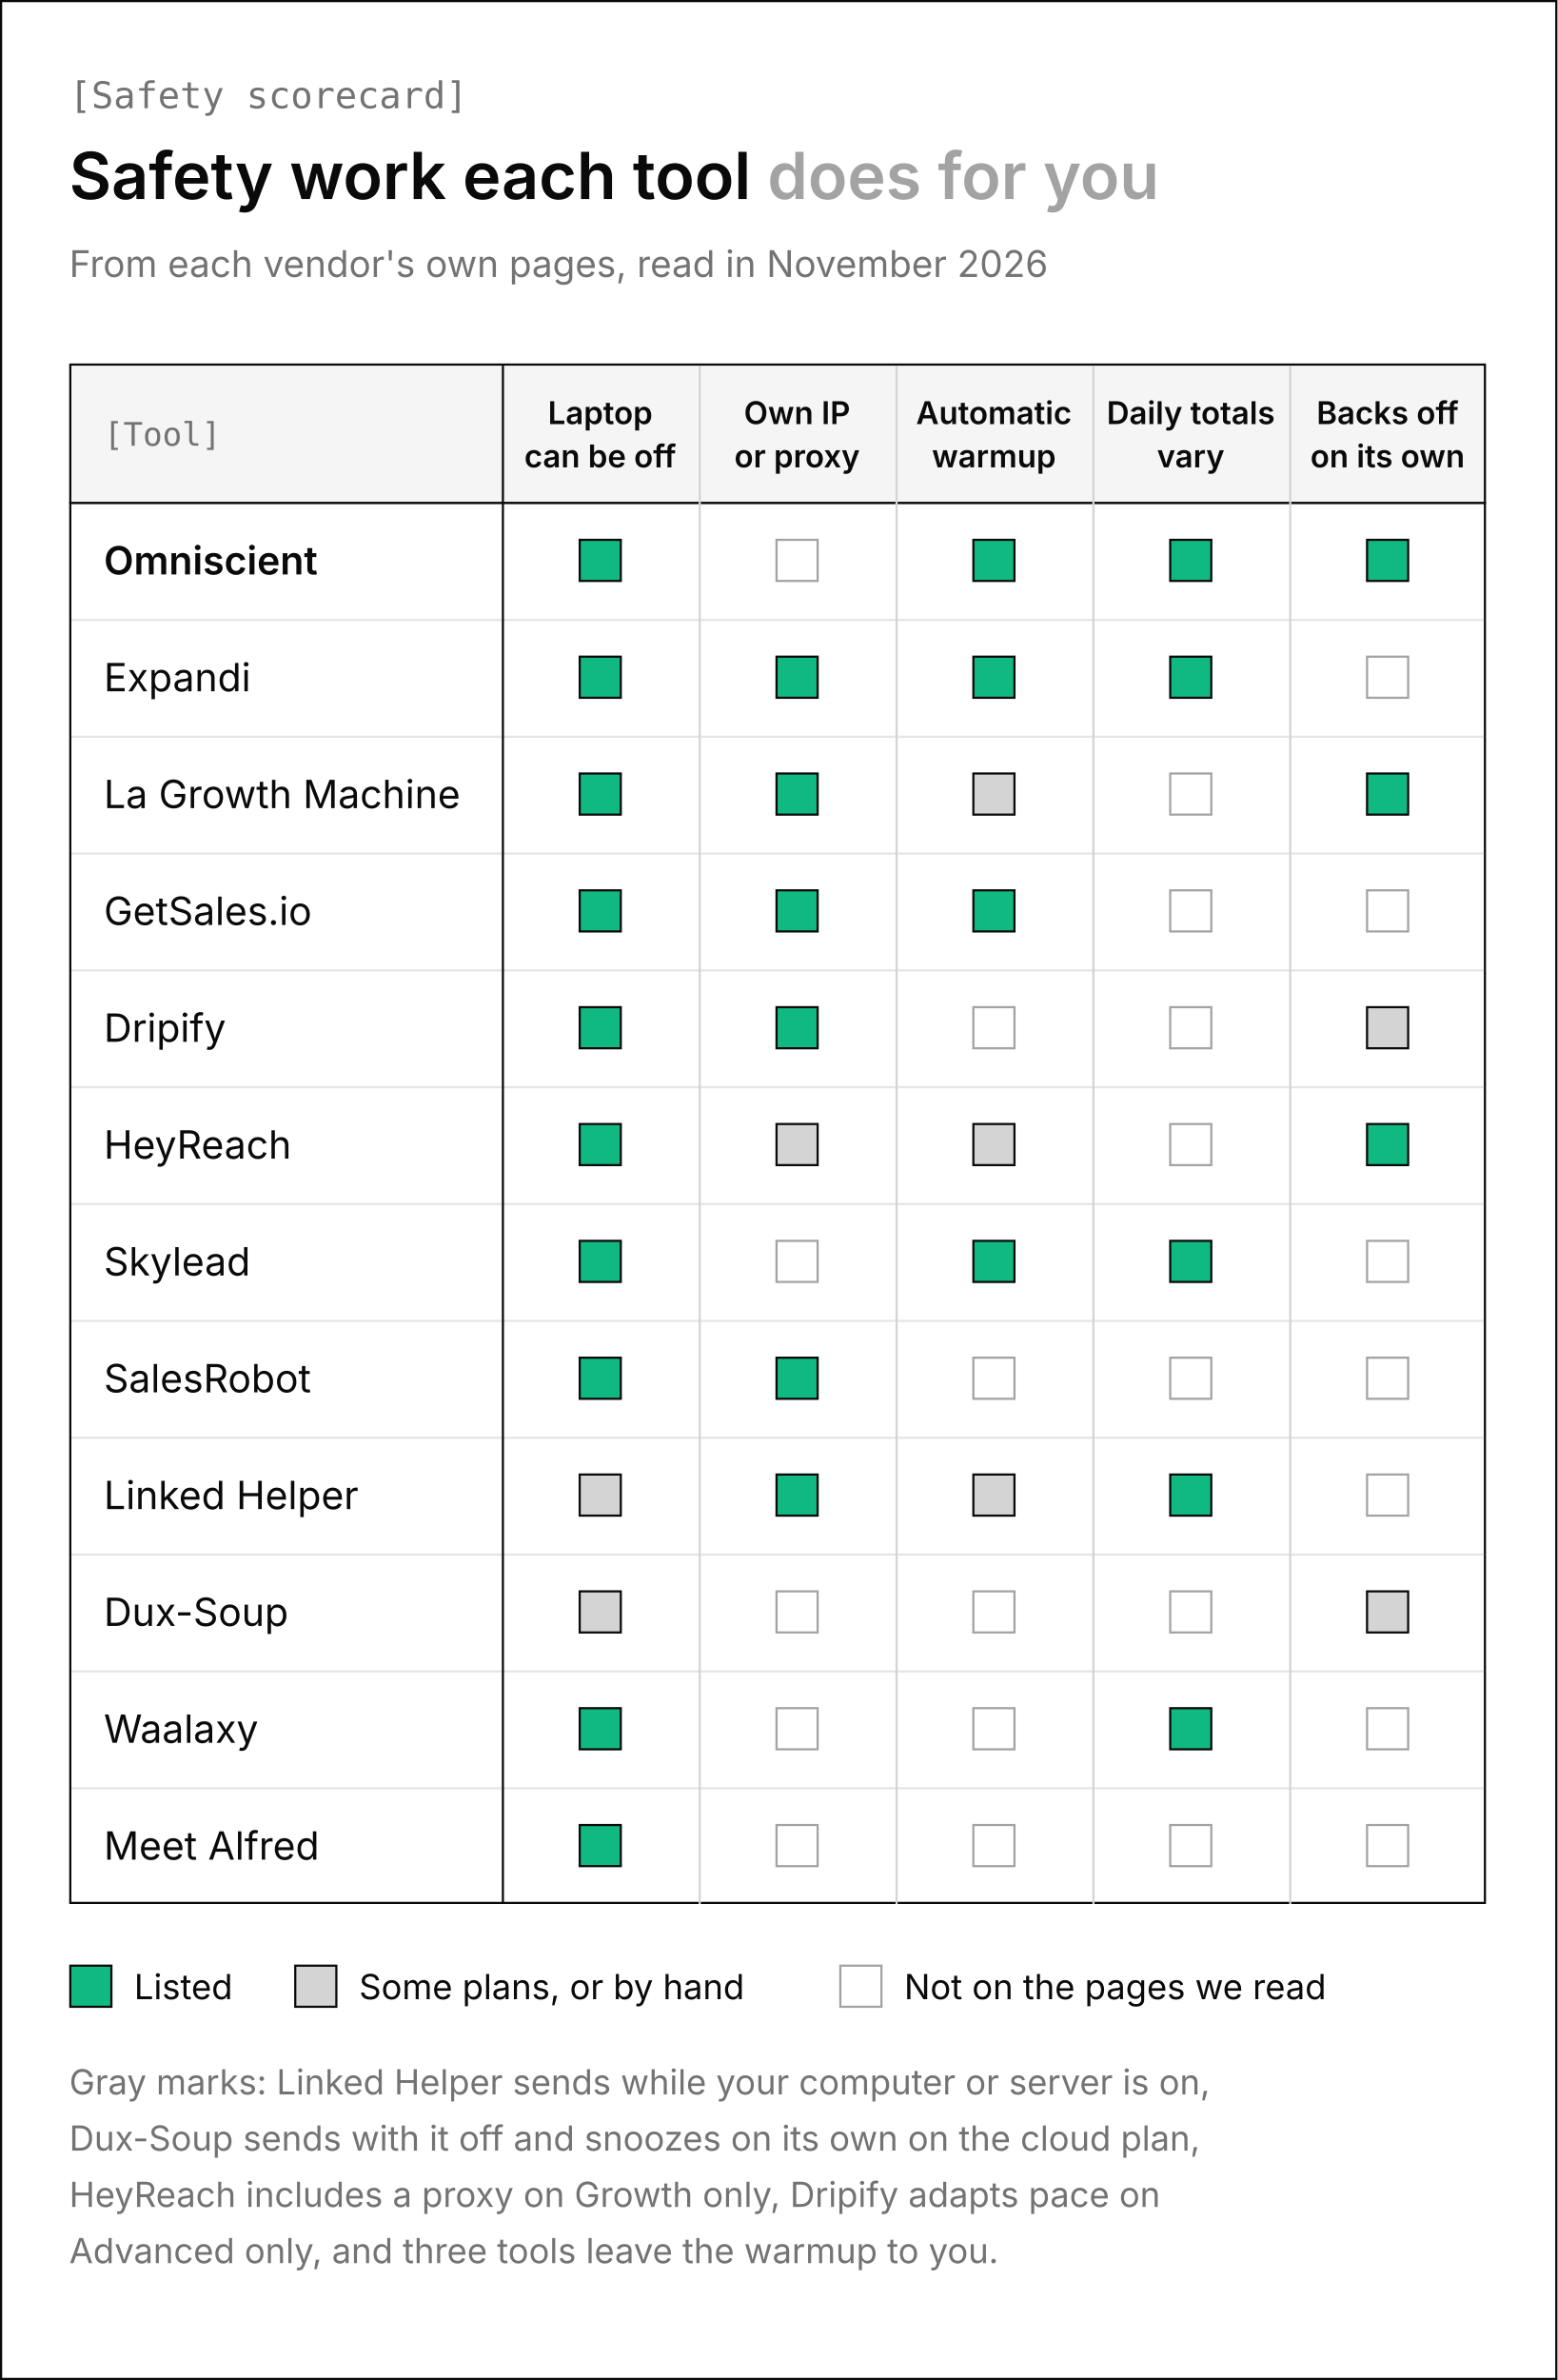
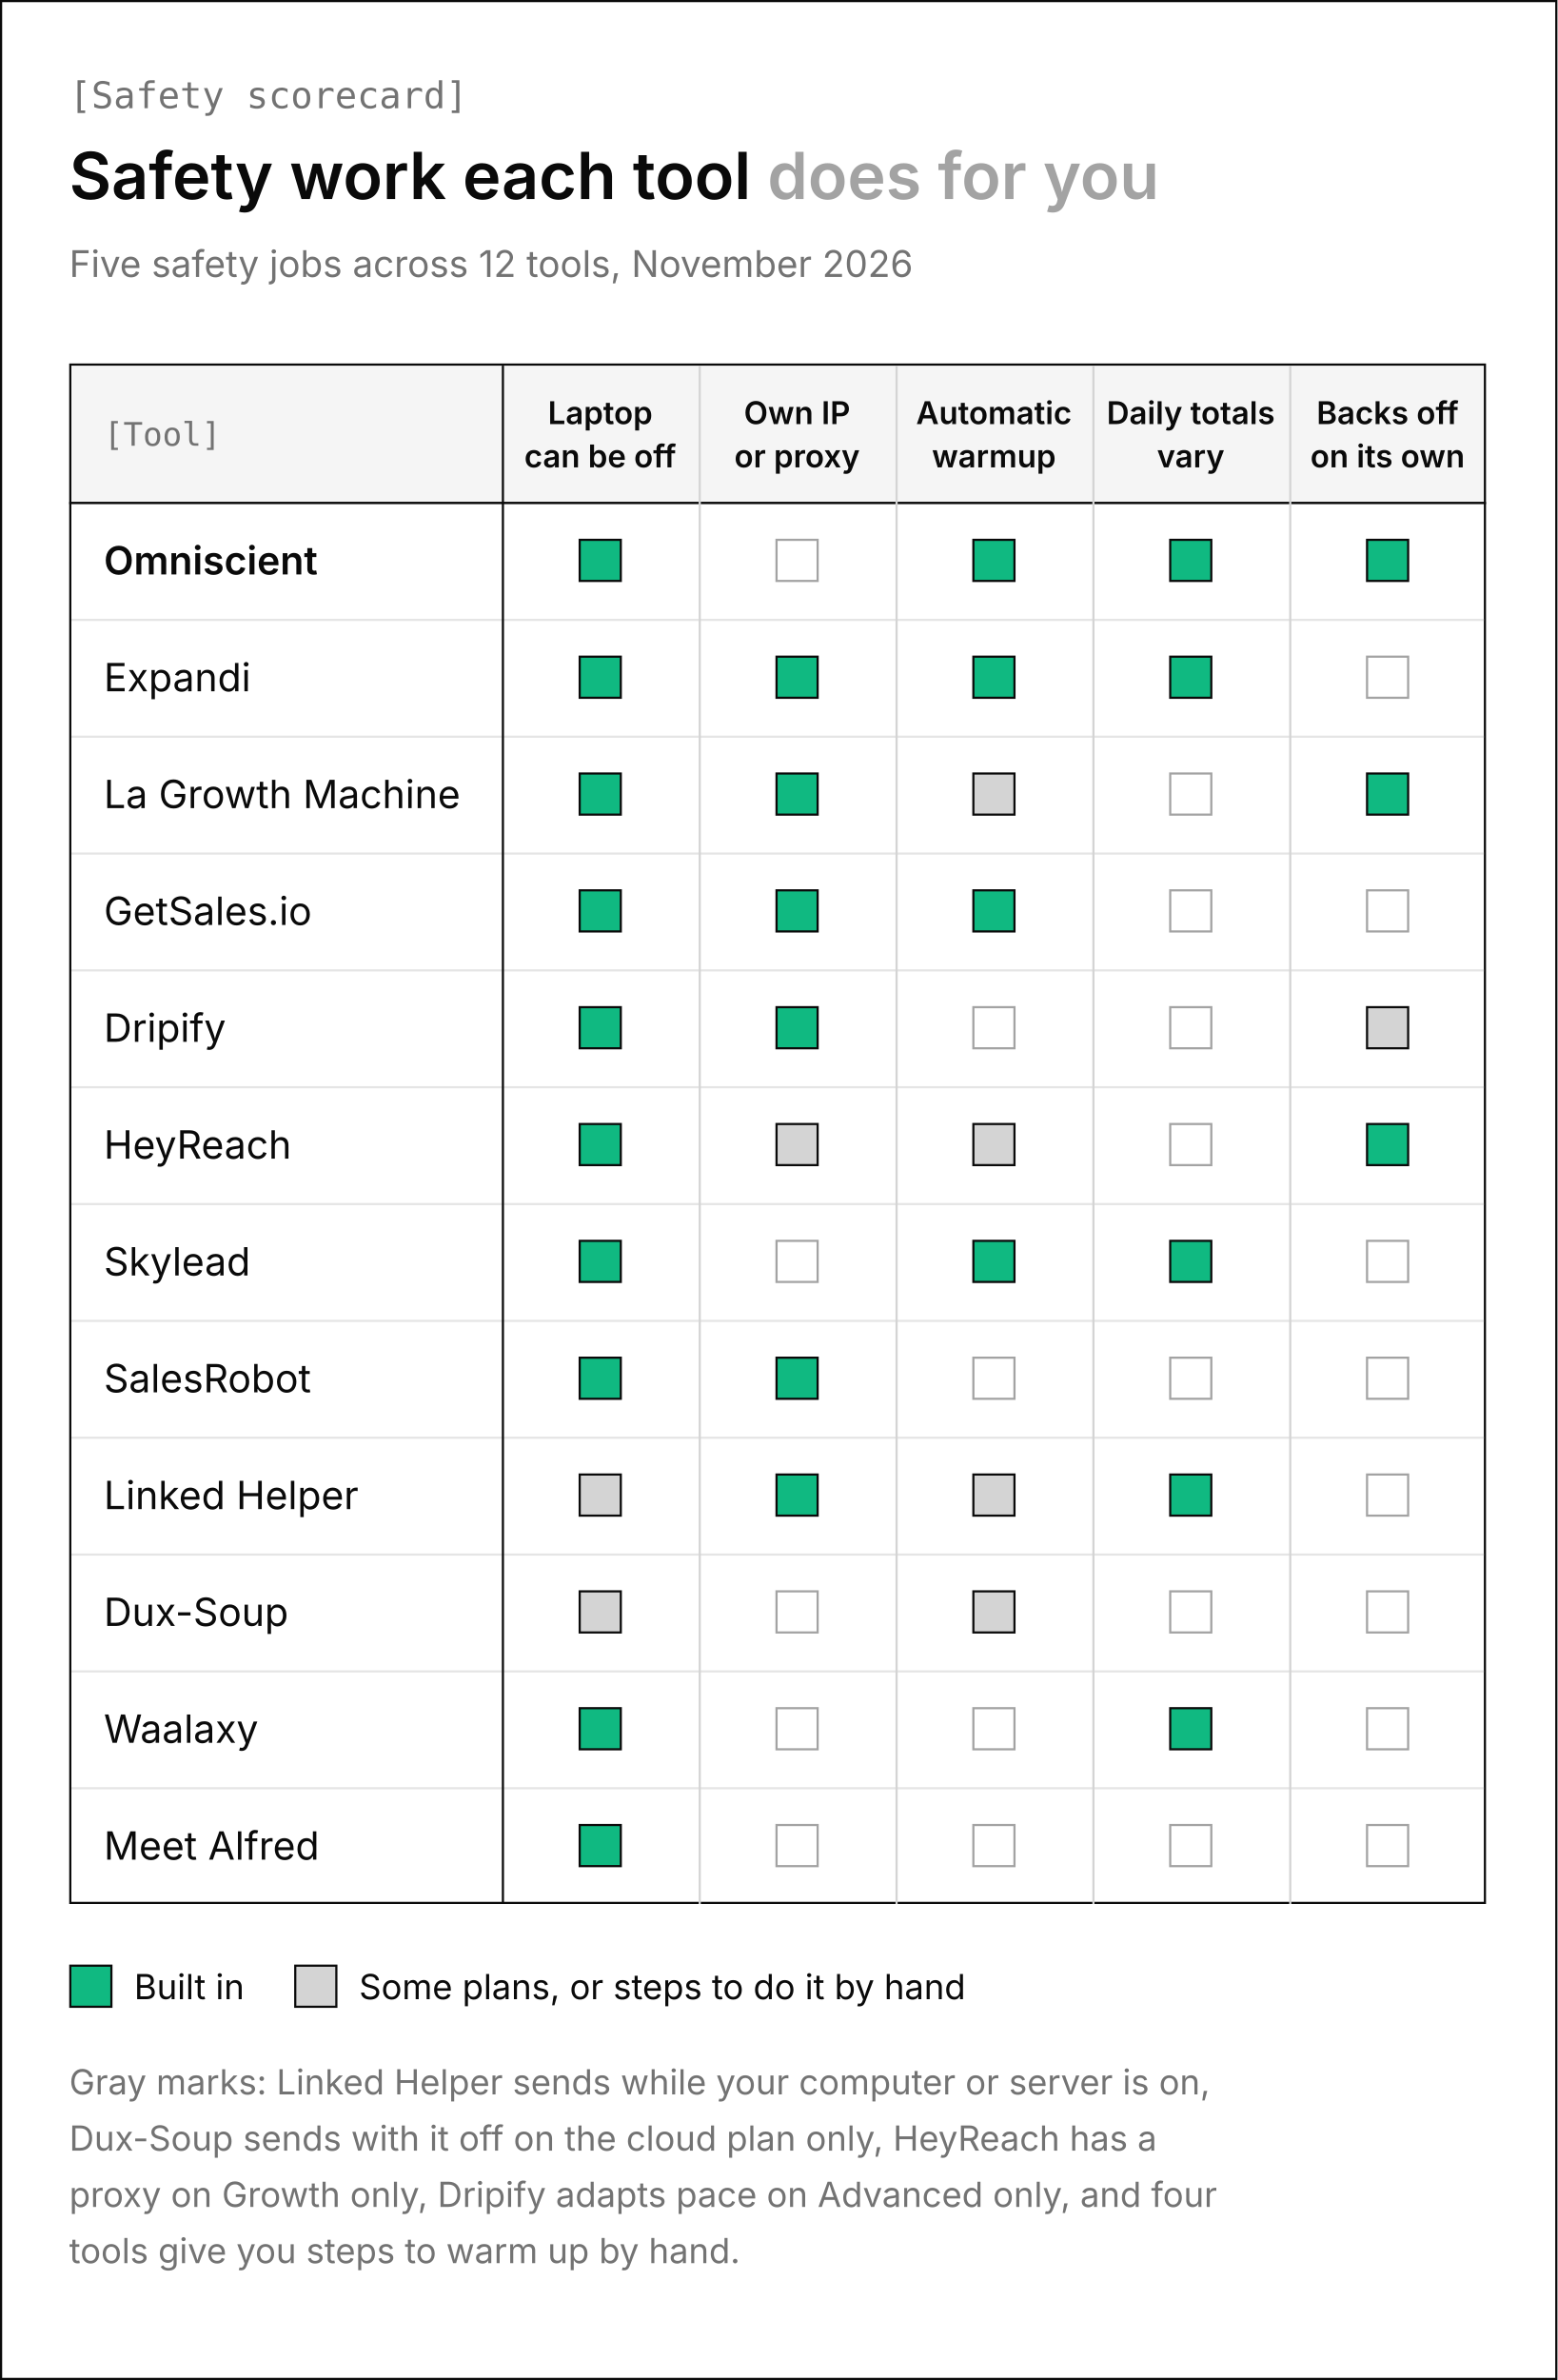
<svg xmlns="http://www.w3.org/2000/svg" viewBox="0 0 720 1100" width="720" height="1100" role="img" aria-labelledby="t d" font-family="Inter, system-ui, sans-serif">
  <rect width="720" height="1100" fill="#ffffff" />
  <rect x="0.5" y="0.5" width="719" height="1099" fill="none" stroke="#0a0a0a" />
  <text x="32" y="50" font-family="Geist Mono, ui-monospace, monospace" font-size="17" fill="#737373">[Safety scorecard]</text>
  <text x="32" y="92" font-size="30" font-weight="600" fill="#0a0a0a">Safety work each tool <tspan fill="#a3a3a3">does for you</tspan>
  </text>
-   <text x="32" y="128" font-size="17" fill="#737373">From each vendor's own pages, read in November 2026</text>
+   <text x="32" y="128" font-size="17" fill="#737373">Five safety jobs across 12 tools, November 2026</text>
  <rect x="32.5" y="168.5" width="654" height="64" fill="#f5f5f5" stroke="#0a0a0a" />
  <text x="48" y="206" font-family="Geist Mono, ui-monospace, monospace" font-size="15" fill="#737373">[Tool]</text>
  <text x="277.5" y="196" text-anchor="middle" font-size="14.5" font-weight="600" fill="#0a0a0a">Laptop</text>
  <text x="277.5" y="216" text-anchor="middle" font-size="14.5" font-weight="600" fill="#0a0a0a">can be off</text>
  <text x="368.5" y="196" text-anchor="middle" font-size="14.5" font-weight="600" fill="#0a0a0a">Own IP</text>
  <text x="368.5" y="216" text-anchor="middle" font-size="14.5" font-weight="600" fill="#0a0a0a">or proxy</text>
  <text x="459.5" y="196" text-anchor="middle" font-size="14.5" font-weight="600" fill="#0a0a0a">Automatic</text>
  <text x="459.5" y="216" text-anchor="middle" font-size="14.5" font-weight="600" fill="#0a0a0a">warmup</text>
  <text x="550.5" y="196" text-anchor="middle" font-size="14.5" font-weight="600" fill="#0a0a0a">Daily totals</text>
  <text x="550.5" y="216" text-anchor="middle" font-size="14.5" font-weight="600" fill="#0a0a0a">vary</text>
  <text x="641.5" y="196" text-anchor="middle" font-size="14.5" font-weight="600" fill="#0a0a0a">Backs off</text>
  <text x="641.5" y="216" text-anchor="middle" font-size="14.5" font-weight="600" fill="#0a0a0a">on its own</text>
  <rect x="32.5" y="232.5" width="654" height="647" fill="#ffffff" stroke="#0a0a0a" />
  <text x="48" y="265.5" font-size="18" fill="#0a0a0a" font-weight="600">Omniscient</text>
  <rect x="268.0" y="249.5" width="19" height="19" fill="#10b981" stroke="#0a0a0a" />
  <rect x="359.0" y="249.5" width="19" height="19" fill="#ffffff" stroke="#a3a3a3" />
  <rect x="450.0" y="249.5" width="19" height="19" fill="#10b981" stroke="#0a0a0a" />
  <rect x="541.0" y="249.5" width="19" height="19" fill="#10b981" stroke="#0a0a0a" />
  <rect x="632.0" y="249.5" width="19" height="19" fill="#10b981" stroke="#0a0a0a" />
  <line x1="33" x2="686" y1="286.5" y2="286.5" stroke="#e5e5e5" />
  <text x="48" y="319.5" font-size="18" fill="#0a0a0a">Expandi</text>
  <rect x="268.0" y="303.5" width="19" height="19" fill="#10b981" stroke="#0a0a0a" />
  <rect x="359.0" y="303.5" width="19" height="19" fill="#10b981" stroke="#0a0a0a" />
  <rect x="450.0" y="303.5" width="19" height="19" fill="#10b981" stroke="#0a0a0a" />
  <rect x="541.0" y="303.5" width="19" height="19" fill="#10b981" stroke="#0a0a0a" />
  <rect x="632.0" y="303.5" width="19" height="19" fill="#ffffff" stroke="#a3a3a3" />
  <line x1="33" x2="686" y1="340.5" y2="340.5" stroke="#e5e5e5" />
  <text x="48" y="373.5" font-size="18" fill="#0a0a0a">La Growth Machine</text>
  <rect x="268.0" y="357.5" width="19" height="19" fill="#10b981" stroke="#0a0a0a" />
  <rect x="359.0" y="357.5" width="19" height="19" fill="#10b981" stroke="#0a0a0a" />
  <rect x="450.0" y="357.5" width="19" height="19" fill="#d4d4d4" stroke="#0a0a0a" />
  <rect x="541.0" y="357.5" width="19" height="19" fill="#ffffff" stroke="#a3a3a3" />
  <rect x="632.0" y="357.5" width="19" height="19" fill="#10b981" stroke="#0a0a0a" />
  <line x1="33" x2="686" y1="394.5" y2="394.5" stroke="#e5e5e5" />
  <text x="48" y="427.5" font-size="18" fill="#0a0a0a">GetSales.io</text>
  <rect x="268.0" y="411.5" width="19" height="19" fill="#10b981" stroke="#0a0a0a" />
  <rect x="359.0" y="411.5" width="19" height="19" fill="#10b981" stroke="#0a0a0a" />
  <rect x="450.0" y="411.5" width="19" height="19" fill="#10b981" stroke="#0a0a0a" />
  <rect x="541.0" y="411.5" width="19" height="19" fill="#ffffff" stroke="#a3a3a3" />
  <rect x="632.0" y="411.5" width="19" height="19" fill="#ffffff" stroke="#a3a3a3" />
  <line x1="33" x2="686" y1="448.5" y2="448.5" stroke="#e5e5e5" />
  <text x="48" y="481.5" font-size="18" fill="#0a0a0a">Dripify</text>
  <rect x="268.0" y="465.5" width="19" height="19" fill="#10b981" stroke="#0a0a0a" />
  <rect x="359.0" y="465.5" width="19" height="19" fill="#10b981" stroke="#0a0a0a" />
  <rect x="450.0" y="465.5" width="19" height="19" fill="#ffffff" stroke="#a3a3a3" />
  <rect x="541.0" y="465.5" width="19" height="19" fill="#ffffff" stroke="#a3a3a3" />
  <rect x="632.0" y="465.5" width="19" height="19" fill="#d4d4d4" stroke="#0a0a0a" />
  <line x1="33" x2="686" y1="502.5" y2="502.5" stroke="#e5e5e5" />
  <text x="48" y="535.5" font-size="18" fill="#0a0a0a">HeyReach</text>
  <rect x="268.0" y="519.5" width="19" height="19" fill="#10b981" stroke="#0a0a0a" />
  <rect x="359.0" y="519.5" width="19" height="19" fill="#d4d4d4" stroke="#0a0a0a" />
  <rect x="450.0" y="519.5" width="19" height="19" fill="#d4d4d4" stroke="#0a0a0a" />
  <rect x="541.0" y="519.5" width="19" height="19" fill="#ffffff" stroke="#a3a3a3" />
  <rect x="632.0" y="519.5" width="19" height="19" fill="#10b981" stroke="#0a0a0a" />
  <line x1="33" x2="686" y1="556.5" y2="556.5" stroke="#e5e5e5" />
  <text x="48" y="589.5" font-size="18" fill="#0a0a0a">Skylead</text>
  <rect x="268.0" y="573.5" width="19" height="19" fill="#10b981" stroke="#0a0a0a" />
  <rect x="359.0" y="573.5" width="19" height="19" fill="#ffffff" stroke="#a3a3a3" />
  <rect x="450.0" y="573.5" width="19" height="19" fill="#10b981" stroke="#0a0a0a" />
  <rect x="541.0" y="573.5" width="19" height="19" fill="#10b981" stroke="#0a0a0a" />
  <rect x="632.0" y="573.5" width="19" height="19" fill="#ffffff" stroke="#a3a3a3" />
  <line x1="33" x2="686" y1="610.5" y2="610.5" stroke="#e5e5e5" />
  <text x="48" y="643.5" font-size="18" fill="#0a0a0a">SalesRobot</text>
  <rect x="268.0" y="627.5" width="19" height="19" fill="#10b981" stroke="#0a0a0a" />
  <rect x="359.0" y="627.5" width="19" height="19" fill="#10b981" stroke="#0a0a0a" />
  <rect x="450.0" y="627.5" width="19" height="19" fill="#ffffff" stroke="#a3a3a3" />
  <rect x="541.0" y="627.5" width="19" height="19" fill="#ffffff" stroke="#a3a3a3" />
  <rect x="632.0" y="627.5" width="19" height="19" fill="#ffffff" stroke="#a3a3a3" />
  <line x1="33" x2="686" y1="664.5" y2="664.5" stroke="#e5e5e5" />
  <text x="48" y="697.5" font-size="18" fill="#0a0a0a">Linked Helper</text>
  <rect x="268.0" y="681.5" width="19" height="19" fill="#d4d4d4" stroke="#0a0a0a" />
  <rect x="359.0" y="681.5" width="19" height="19" fill="#10b981" stroke="#0a0a0a" />
  <rect x="450.0" y="681.5" width="19" height="19" fill="#d4d4d4" stroke="#0a0a0a" />
  <rect x="541.0" y="681.5" width="19" height="19" fill="#10b981" stroke="#0a0a0a" />
  <rect x="632.0" y="681.5" width="19" height="19" fill="#ffffff" stroke="#a3a3a3" />
  <line x1="33" x2="686" y1="718.5" y2="718.5" stroke="#e5e5e5" />
  <text x="48" y="751.5" font-size="18" fill="#0a0a0a">Dux-Soup</text>
  <rect x="268.0" y="735.5" width="19" height="19" fill="#d4d4d4" stroke="#0a0a0a" />
  <rect x="359.0" y="735.5" width="19" height="19" fill="#ffffff" stroke="#a3a3a3" />
-   <rect x="450.0" y="735.5" width="19" height="19" fill="#ffffff" stroke="#a3a3a3" />
+   <rect x="450.0" y="735.5" width="19" height="19" fill="#d4d4d4" stroke="#0a0a0a" />
  <rect x="541.0" y="735.5" width="19" height="19" fill="#ffffff" stroke="#a3a3a3" />
-   <rect x="632.0" y="735.5" width="19" height="19" fill="#d4d4d4" stroke="#0a0a0a" />
+   <rect x="632.0" y="735.5" width="19" height="19" fill="#ffffff" stroke="#a3a3a3" />
  <line x1="33" x2="686" y1="772.5" y2="772.5" stroke="#e5e5e5" />
  <text x="48" y="805.5" font-size="18" fill="#0a0a0a">Waalaxy</text>
  <rect x="268.0" y="789.5" width="19" height="19" fill="#10b981" stroke="#0a0a0a" />
  <rect x="359.0" y="789.5" width="19" height="19" fill="#ffffff" stroke="#a3a3a3" />
  <rect x="450.0" y="789.5" width="19" height="19" fill="#ffffff" stroke="#a3a3a3" />
  <rect x="541.0" y="789.5" width="19" height="19" fill="#10b981" stroke="#0a0a0a" />
  <rect x="632.0" y="789.5" width="19" height="19" fill="#ffffff" stroke="#a3a3a3" />
  <line x1="33" x2="686" y1="826.5" y2="826.5" stroke="#e5e5e5" />
  <text x="48" y="859.5" font-size="18" fill="#0a0a0a">Meet Alfred</text>
  <rect x="268.0" y="843.5" width="19" height="19" fill="#10b981" stroke="#0a0a0a" />
  <rect x="359.0" y="843.5" width="19" height="19" fill="#ffffff" stroke="#a3a3a3" />
  <rect x="450.0" y="843.5" width="19" height="19" fill="#ffffff" stroke="#a3a3a3" />
  <rect x="541.0" y="843.5" width="19" height="19" fill="#ffffff" stroke="#a3a3a3" />
  <rect x="632.0" y="843.5" width="19" height="19" fill="#ffffff" stroke="#a3a3a3" />
  <line x1="232.5" x2="232.5" y1="169" y2="880" stroke="#0a0a0a" />
  <line x1="323.5" x2="323.5" y1="169" y2="880" stroke="#d4d4d4" />
  <line x1="414.5" x2="414.5" y1="169" y2="880" stroke="#d4d4d4" />
  <line x1="505.5" x2="505.5" y1="169" y2="880" stroke="#d4d4d4" />
  <line x1="596.5" x2="596.5" y1="169" y2="880" stroke="#d4d4d4" />
  <rect x="32.5" y="908.5" width="19" height="19" fill="#10b981" stroke="#0a0a0a" />
-   <text x="62" y="924.0" font-size="16" fill="#0a0a0a">Listed</text>
+   <text x="62" y="924.0" font-size="16" fill="#0a0a0a">Built in</text>
  <rect x="136.5" y="908.5" width="19" height="19" fill="#d4d4d4" stroke="#0a0a0a" />
-   <text x="166" y="924.0" font-size="16" fill="#0a0a0a">Some plans, or by hand</text>
-   <rect x="388.5" y="908.5" width="19" height="19" fill="#ffffff" stroke="#a3a3a3" />
-   <text x="418" y="924.0" font-size="16" fill="#0a0a0a">Not on the pages we read</text>
+   <text x="166" y="924.0" font-size="16" fill="#0a0a0a">Some plans, or steps to do it by hand</text>
  <text x="32" y="968" font-size="16" fill="#737373">Gray marks: Linked Helper sends while your computer or server is on,</text>
-   <text x="32" y="994" font-size="16" fill="#737373">Dux-Soup sends with it off and snoozes on its own on the cloud plan,</text>
-   <text x="32" y="1020" font-size="16" fill="#737373">HeyReach includes a proxy on Growth only, Dripify adapts pace on</text>
-   <text x="32" y="1046" font-size="16" fill="#737373">Advanced only, and three tools leave the warmup to you.</text>
+   <text x="32" y="994" font-size="16" fill="#737373">Dux-Soup sends with it off on the cloud plan only, HeyReach has a</text>
+   <text x="32" y="1020" font-size="16" fill="#737373">proxy on Growth only, Dripify adapts pace on Advanced only, and four</text>
+   <text x="32" y="1046" font-size="16" fill="#737373">tools give you steps to warm up by hand.</text>
</svg>
